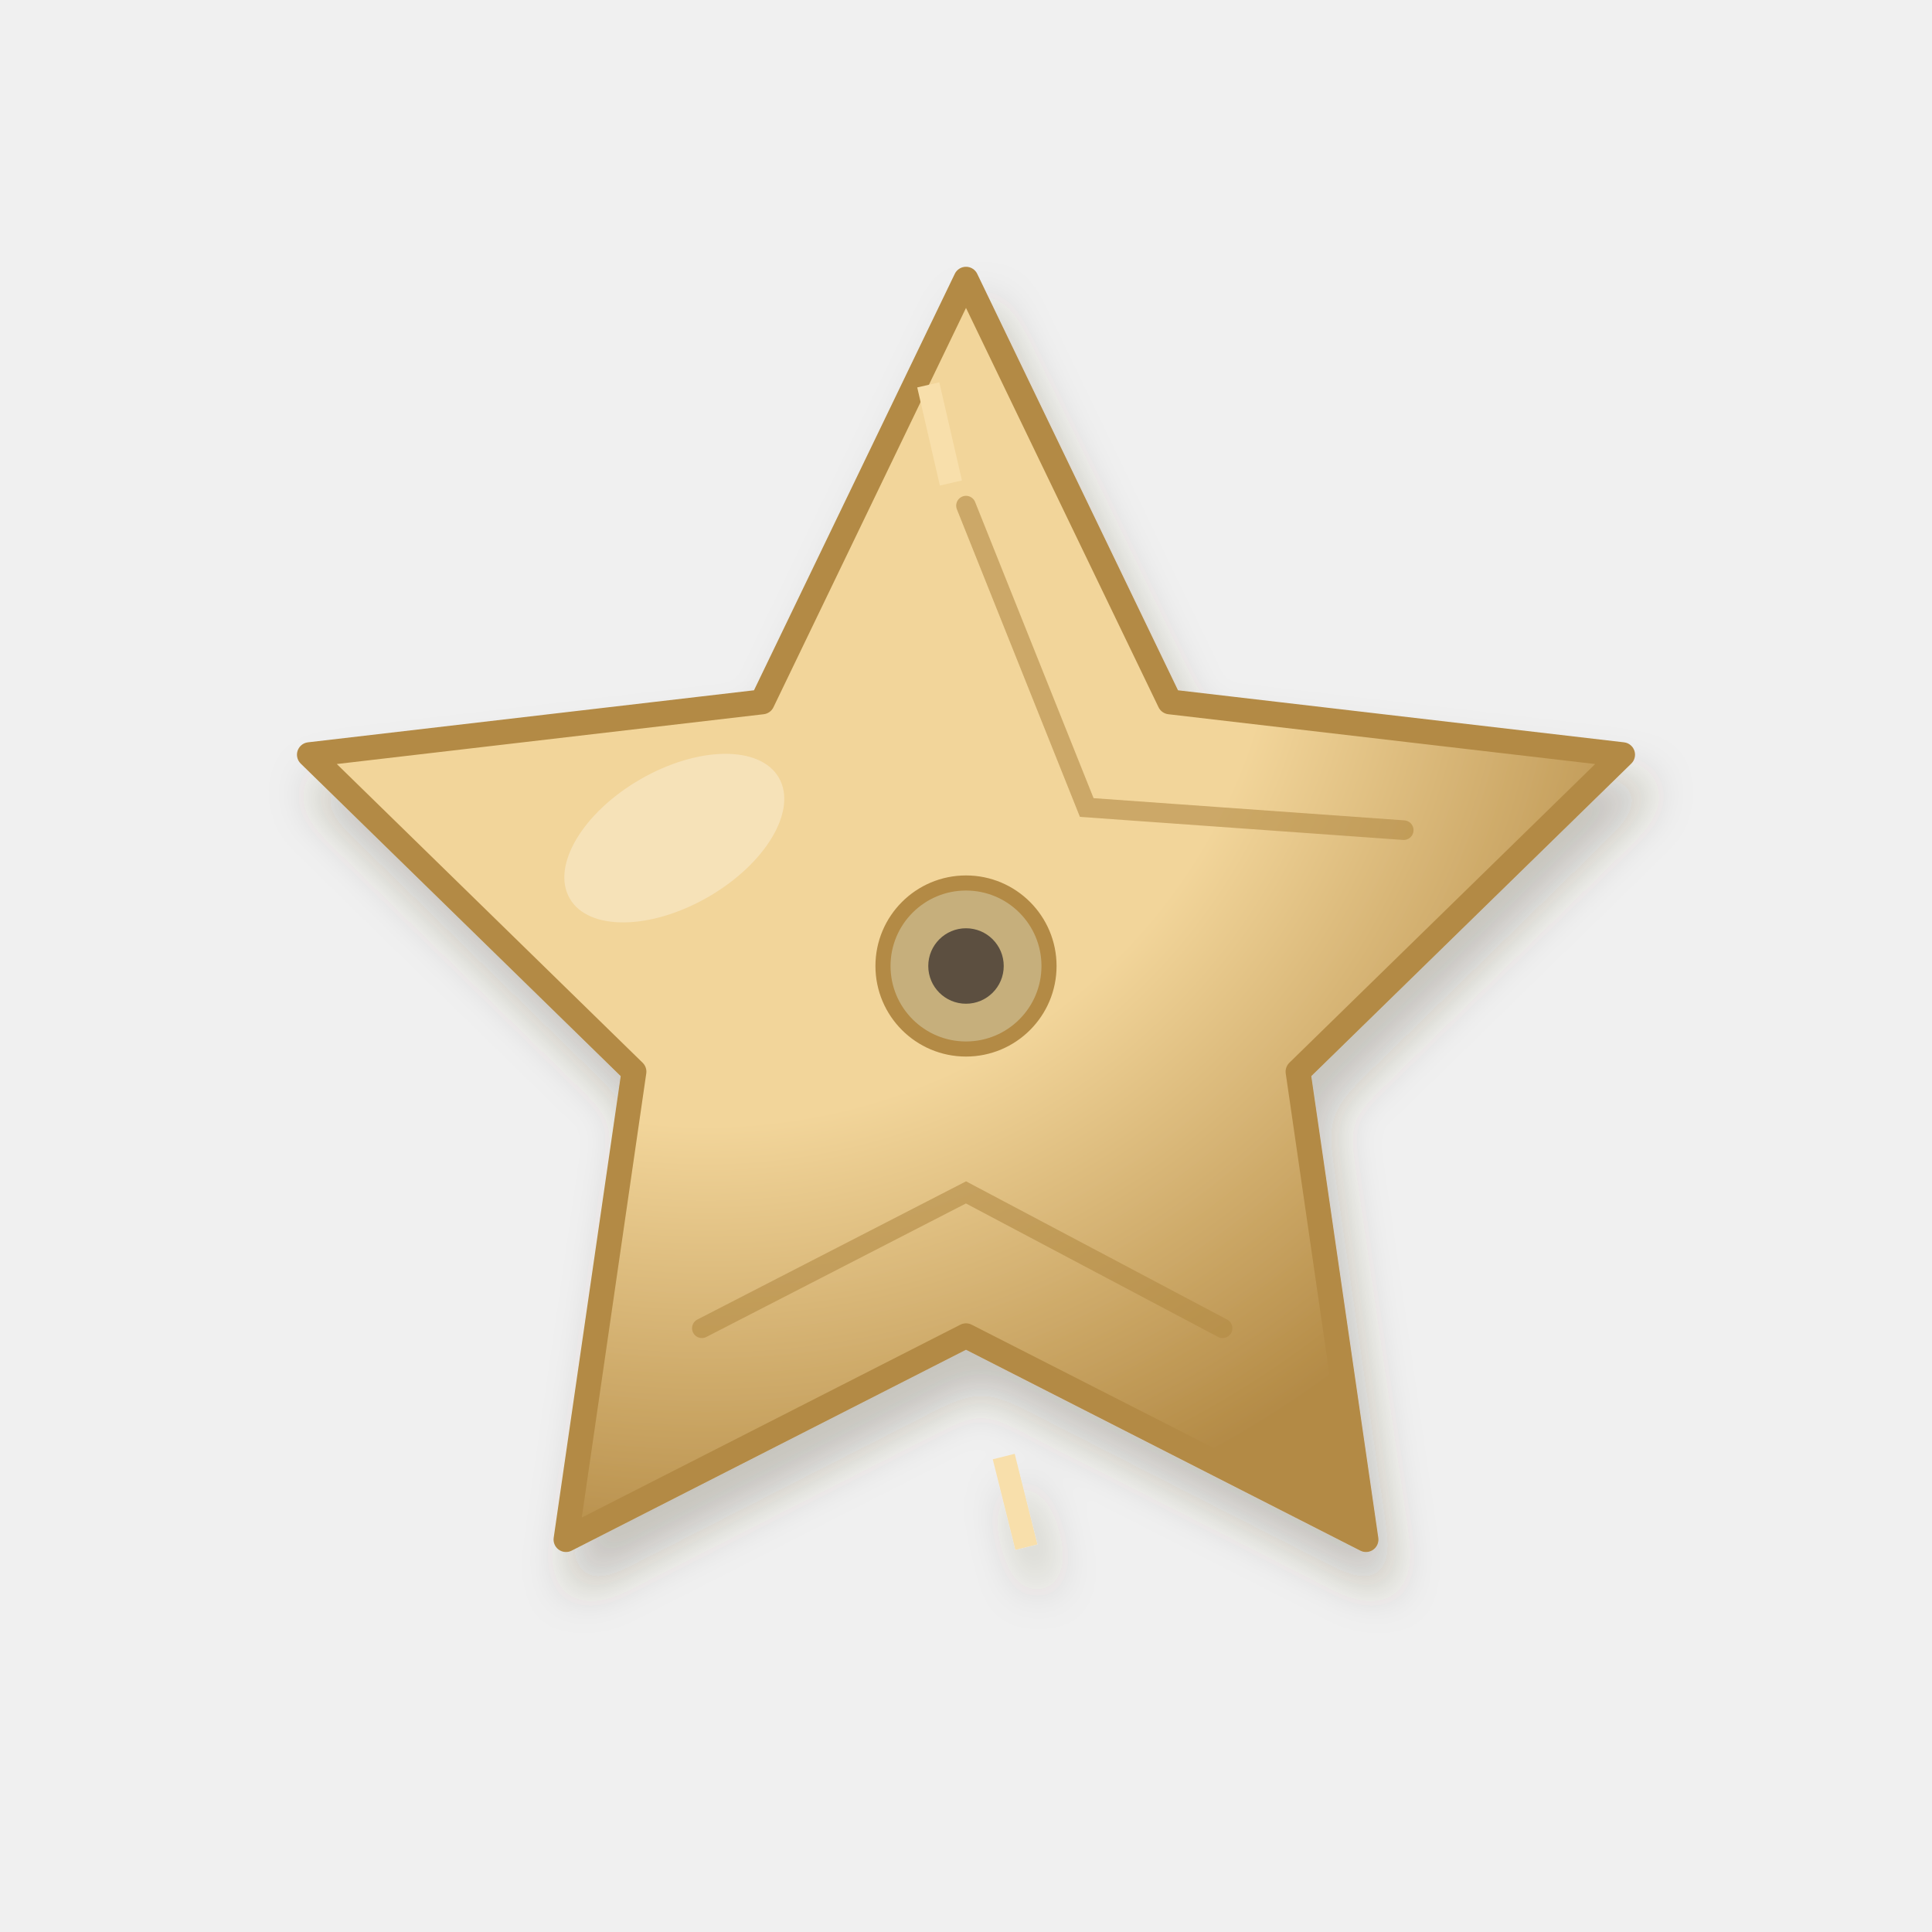
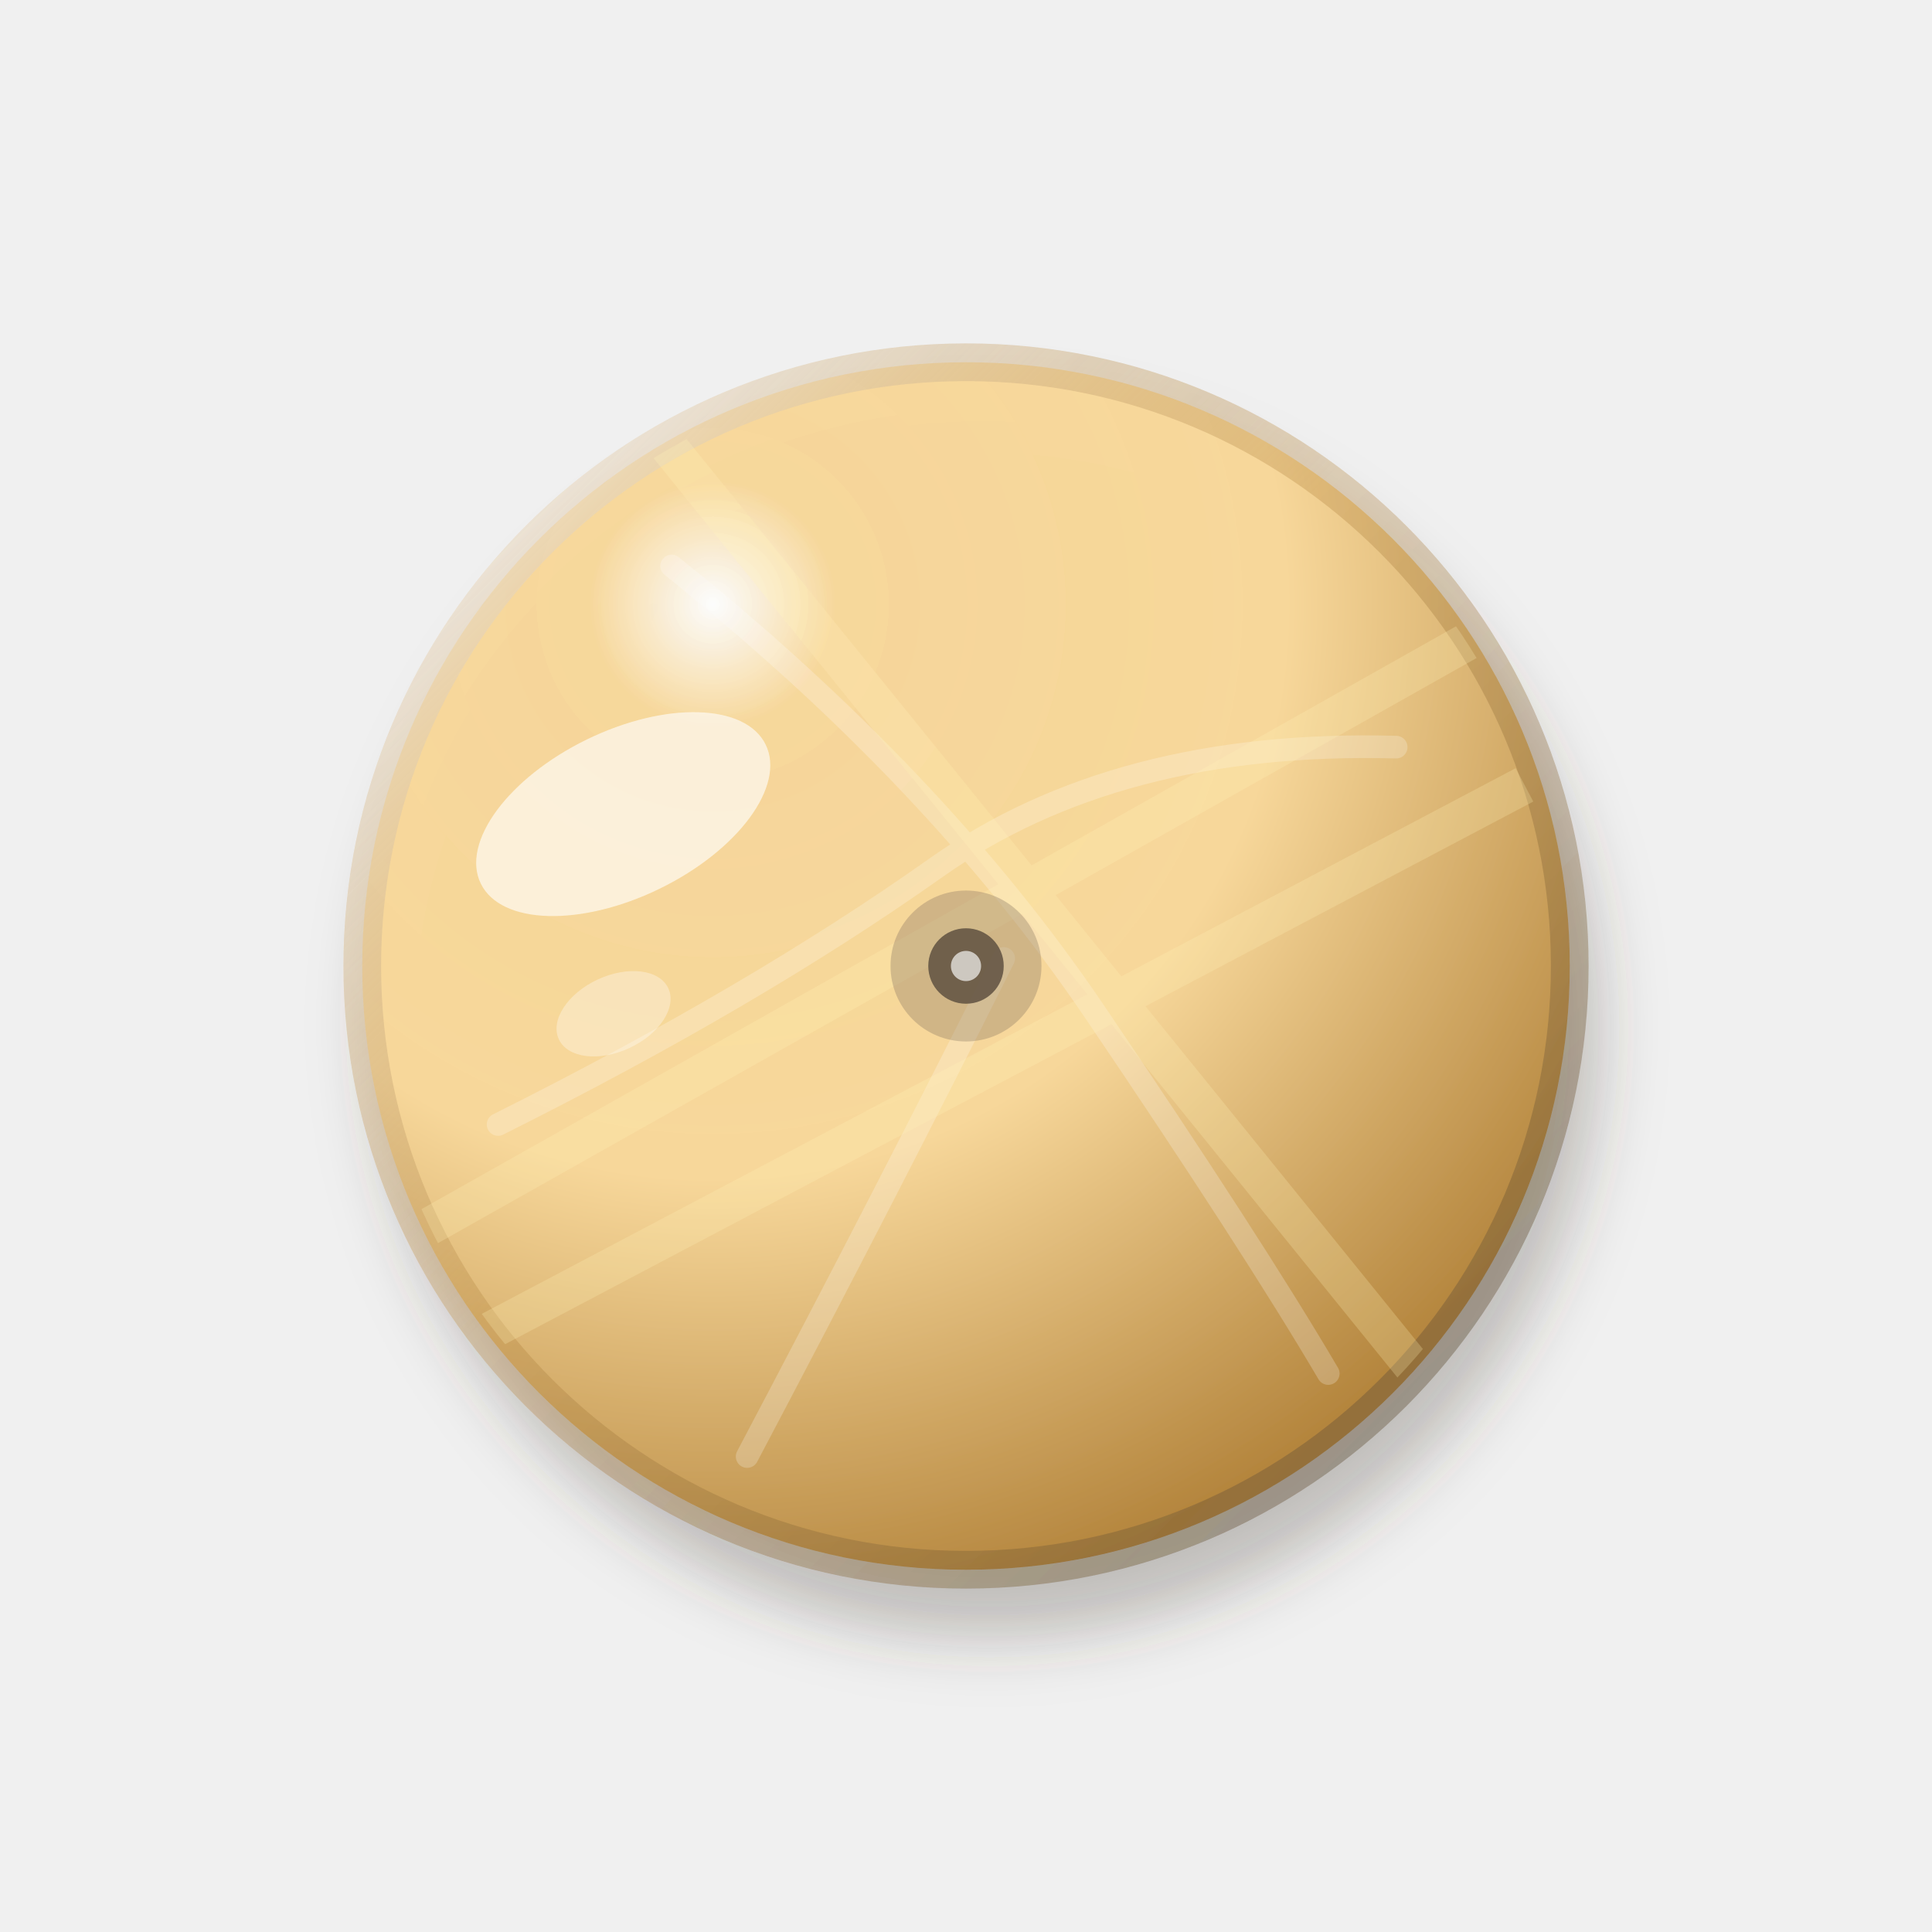
<svg xmlns="http://www.w3.org/2000/svg" width="256" height="256" viewBox="0 0 256 256">
  <defs>
-     <radialGradient id="gem" cx="30%" cy="23%" r="80%">
-       <stop stop-color="#f2d59a" />
-       <stop offset=".55" stop-color="#f2d59a" />
-       <stop offset="1" stop-color="#b38a45" />
+     <radialGradient id="gem" cx="29%" cy="20%" r="85%">
+       <stop stop-color="#fff" stop-opacity=".92" />
+       <stop offset=".12" stop-color="#f7d79a" stop-opacity=".98" />
+       <stop offset=".56" stop-color="#f7d79a" />
+       <stop offset="1" stop-color="#b4853d" />
    </radialGradient>
+     <linearGradient id="rim" x2="1" y2="1">
+       <stop stop-color="#fff" stop-opacity=".82" />
+       <stop offset=".45" stop-color="#b4853d" stop-opacity=".32" />
+       <stop offset="1" stop-color="#453b31" stop-opacity=".42" />
+     </linearGradient>
+     <clipPath id="clip">
+       <circle r="79" />
+     </clipPath>
    <filter id="shadow" x="-50%" y="-50%" width="200%" height="200%">
-       <feDropShadow dx="2" dy="5" stdDeviation="3" flood-color="#443a2b" flood-opacity=".25" />
+       <feDropShadow dx="3" dy="8" stdDeviation="4" flood-color="#443a2b" flood-opacity=".28" />
    </filter>
  </defs>
  <g transform="translate(128 128)" filter="url(#shadow)">
-     <g fill="url(#gem)" stroke="#b38a45" stroke-width="3.3" stroke-linejoin="round">
-       <path d="M0-91L27-35L87-28L44 14L53 76L0 49L-53 76L-44 14L-87-28L-27-35Z" />
+     <circle r="80" fill="url(#gem)" stroke="url(#rim)" stroke-width="5" />
+     <g clip-path="url(#clip)" fill="none" stroke="#fff" stroke-width="3" opacity=".22" stroke-linecap="round">
+       <path d="M-62 21Q-28 4-4-13T57-29M-39-53Q-4-25 17 6T48 54M-29 65Q-10 29 5-1" />
    </g>
-     <g fill="none" stroke="#b38a45" stroke-width="2.6" opacity=".6" stroke-linecap="round">
-       <path d="M0-61L16-21L58-18M-35 48L0 30L34 48" />
+     <g clip-path="url(#clip)">
+       <path d="M-72 35L70-45M-70 52L74-24M-42-72L64 59" stroke="#fff2b6" stroke-width="5" opacity=".24" />
    </g>
-     <ellipse cx="-25" cy="-34" rx="16" ry="9" fill="white" opacity=".3" transform="rotate(-30)" />
-     <circle r="11" fill="#c6af7c" stroke="#b38a45" stroke-width="2" />
-     <circle r="5" fill="#5c503f" />
-     <path d="M-5-77L-2-64M5 65L8 77" fill="none" stroke="#f8dfab" stroke-width="3" />
+     <ellipse cx="-32" cy="-38" rx="21" ry="11" fill="#fff" opacity=".62" transform="rotate(-26)" />
+     <ellipse cx="-45" cy="-14" rx="8" ry="5" fill="#fff" opacity=".32" transform="rotate(-25)" />
+     <circle r="10" fill="#8b7862" opacity=".36" />
+     <circle r="5" fill="#514638" opacity=".76" />
+     <circle r="2" fill="#fff" opacity=".65" />
  </g>
</svg>
